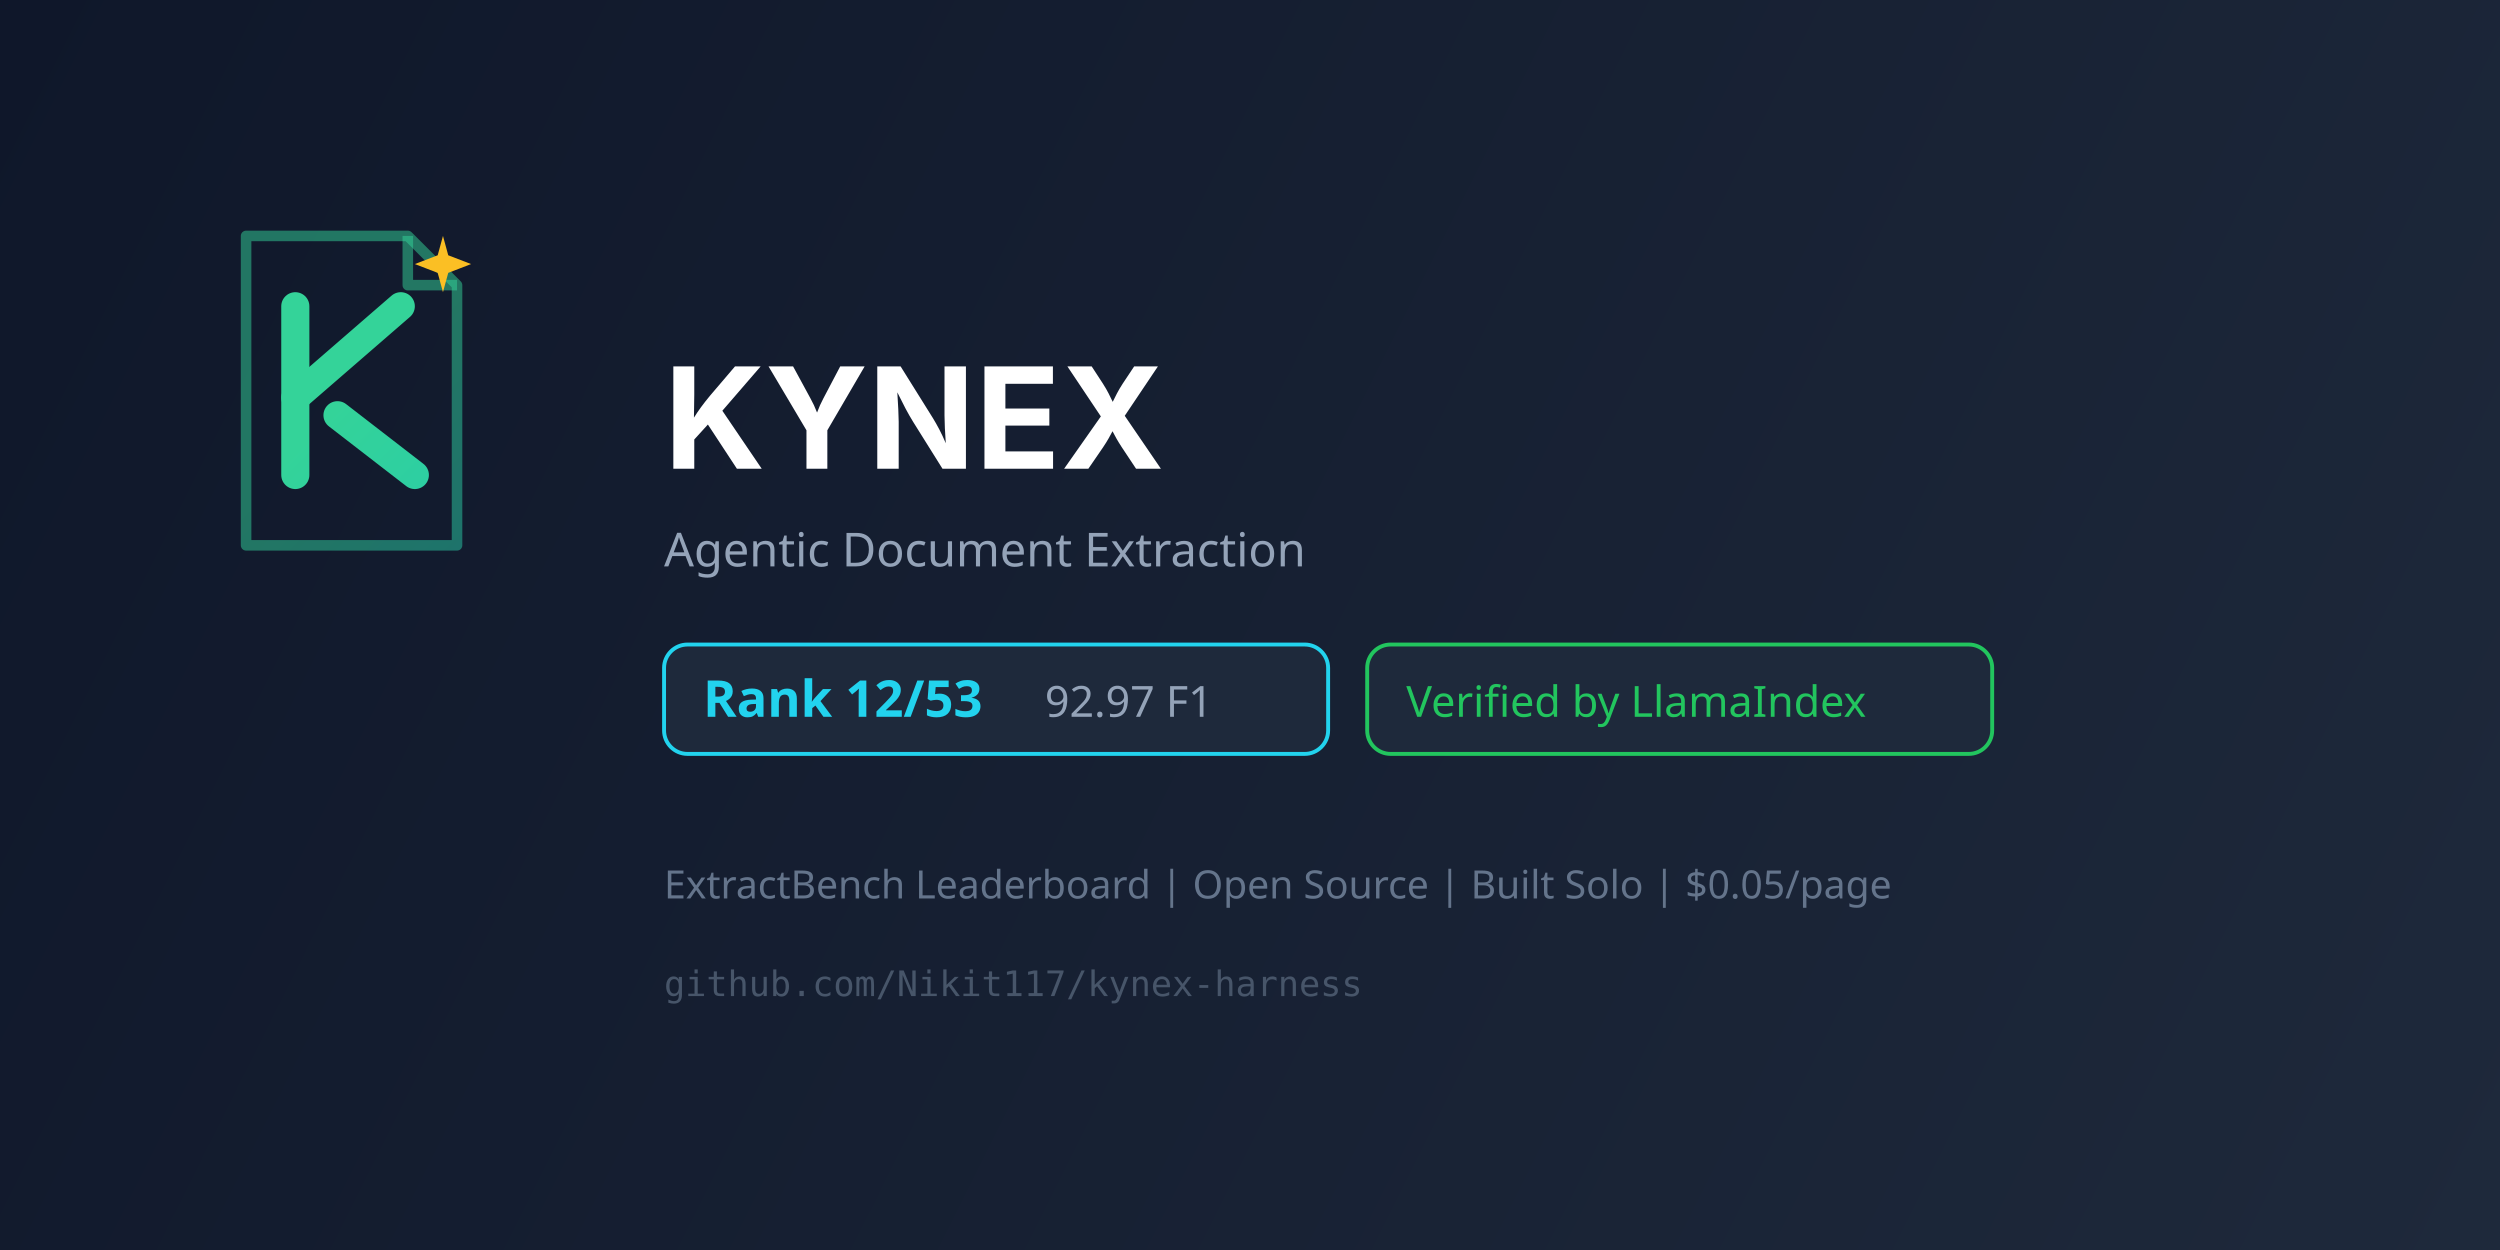
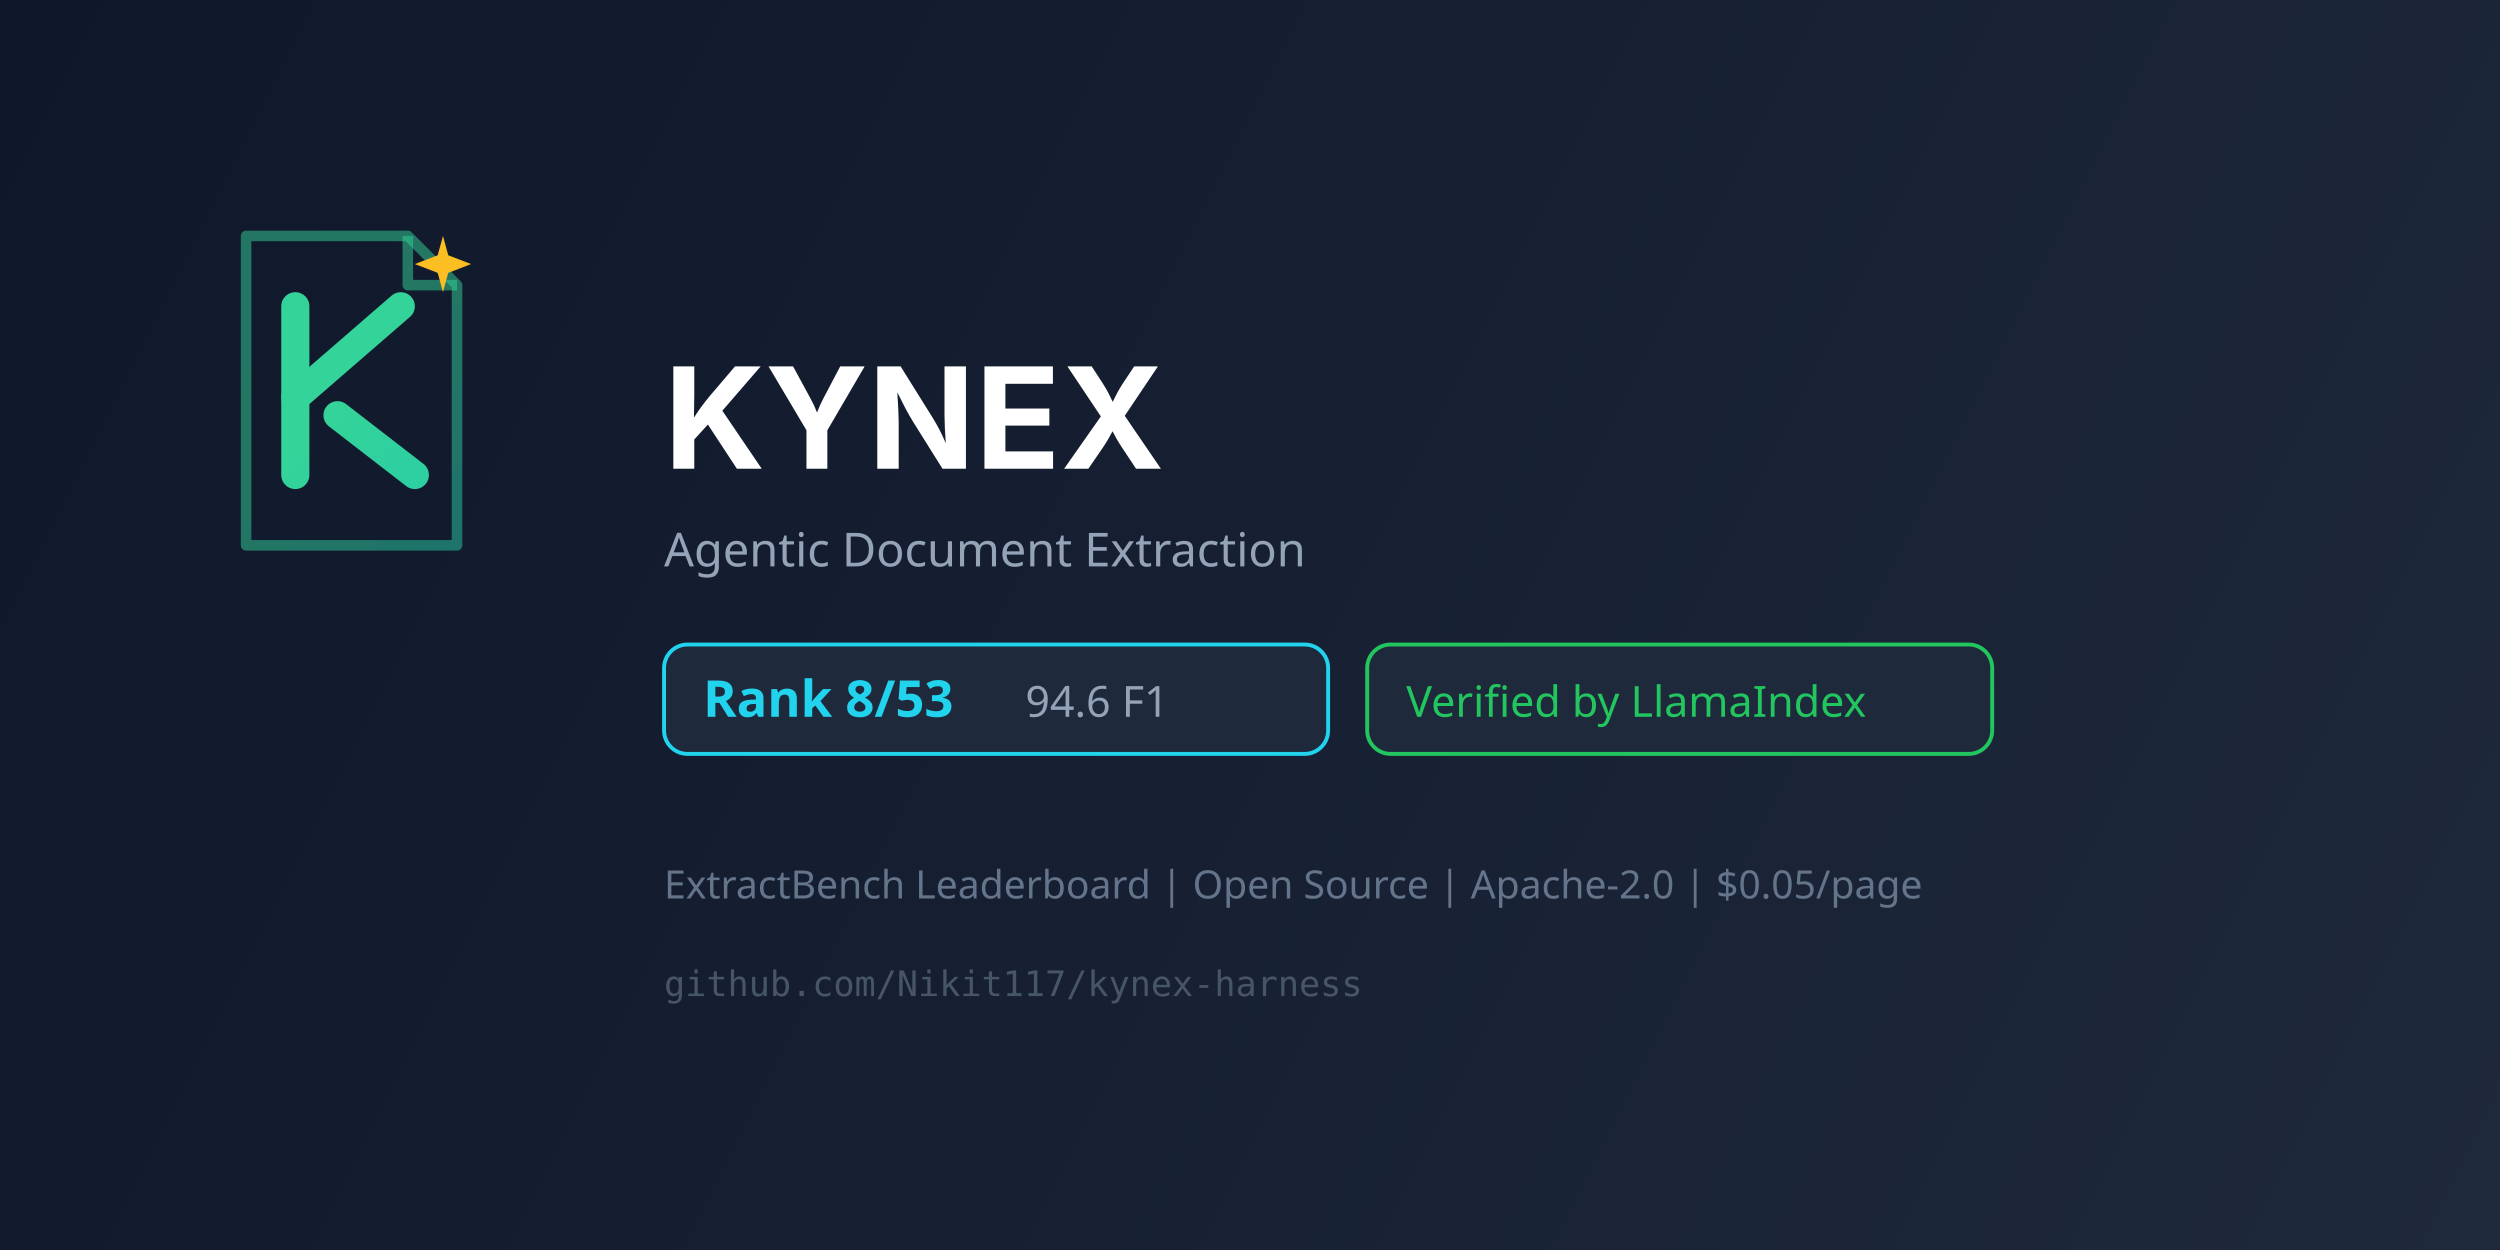
<svg xmlns="http://www.w3.org/2000/svg" viewBox="0 0 1280 640" width="1280" height="640">
  <defs>
    <linearGradient id="bg" x1="0" y1="0" x2="1280" y2="640" gradientUnits="userSpaceOnUse">
      <stop offset="0%" stop-color="#0f172a" />
      <stop offset="100%" stop-color="#1e293b" />
    </linearGradient>
    <linearGradient id="accent" x1="0" y1="0" x2="400" y2="400" gradientUnits="userSpaceOnUse">
      <stop offset="0%" stop-color="#34d399" />
      <stop offset="40%" stop-color="#06b6d4" />
      <stop offset="100%" stop-color="#c084fc" />
    </linearGradient>
  </defs>
  <rect width="1280" height="640" fill="url(#bg)" />
  <g transform="translate(180,200) scale(1.8)">
    <path d="M-30,-44 L16,-44 L30,-30 L30,44 L-30,44 Z" fill="none" stroke="url(#accent)" stroke-width="3" stroke-linejoin="round" opacity="0.5" />
    <path d="M16,-44 L16,-30 L30,-30" fill="none" stroke="url(#accent)" stroke-width="3" stroke-linejoin="round" opacity="0.5" />
    <path d="M-16,-24 L-16,24" stroke="url(#accent)" stroke-width="8" stroke-linecap="round" />
    <path d="M-16,2 L14,-24" stroke="url(#accent)" stroke-width="8" stroke-linecap="round" />
    <path d="M-4,7 L18,24" stroke="url(#accent)" stroke-width="8" stroke-linecap="round" />
    <g transform="translate(26,-36)">
      <path d="M0,-8 L1.5,-2.5 L8,0 L1.5,2.5 L0,8 L-1.5,2.5 L-8,0 L-1.5,-2.5 Z" fill="#fbbf24" />
    </g>
  </g>
  <text x="340" y="240" fill="white" font-family="system-ui, -apple-system, sans-serif" font-size="72" font-weight="bold">KYNEX</text>
  <text x="340" y="290" fill="#94a3b8" font-family="system-ui, sans-serif" font-size="24">Agentic Document Extraction</text>
  <g transform="translate(340,330)">
    <rect width="340" height="56" rx="12" fill="#1e293b" stroke="#22d3ee" stroke-width="2" />
-     <text x="20" y="37" fill="#22d3ee" font-family="system-ui, sans-serif" font-size="26" font-weight="bold">Rank 12/53</text>
-     <text x="195" y="37" fill="#94a3b8" font-family="system-ui, sans-serif" font-size="22">92.97 F1</text>
+     <text x="20" y="37" fill="#22d3ee" font-family="system-ui, sans-serif" font-size="26" font-weight="bold">Rank 8/53</text>
+     <text x="185" y="37" fill="#94a3b8" font-family="system-ui, sans-serif" font-size="22">94.6 F1</text>
  </g>
  <g transform="translate(700,330)">
    <rect width="320" height="56" rx="12" fill="#1e293b" stroke="#22c55e" stroke-width="2" />
    <text x="20" y="37" fill="#22c55e" font-family="system-ui, sans-serif" font-size="22">Verified by LlamaIndex</text>
  </g>
-   <text x="340" y="460" fill="#64748b" font-family="system-ui, sans-serif" font-size="20">ExtractBench Leaderboard  |  Open Source  |  Built Solo  |  $0.05/page</text>
+   <text x="340" y="460" fill="#64748b" font-family="system-ui, sans-serif" font-size="20">ExtractBench Leaderboard  |  Open Source  |  Apache-2.0  |  $0.05/page</text>
  <text x="340" y="510" fill="#475569" font-family="monospace" font-size="18">github.com/Nikit117/kynex-harness</text>
</svg>
